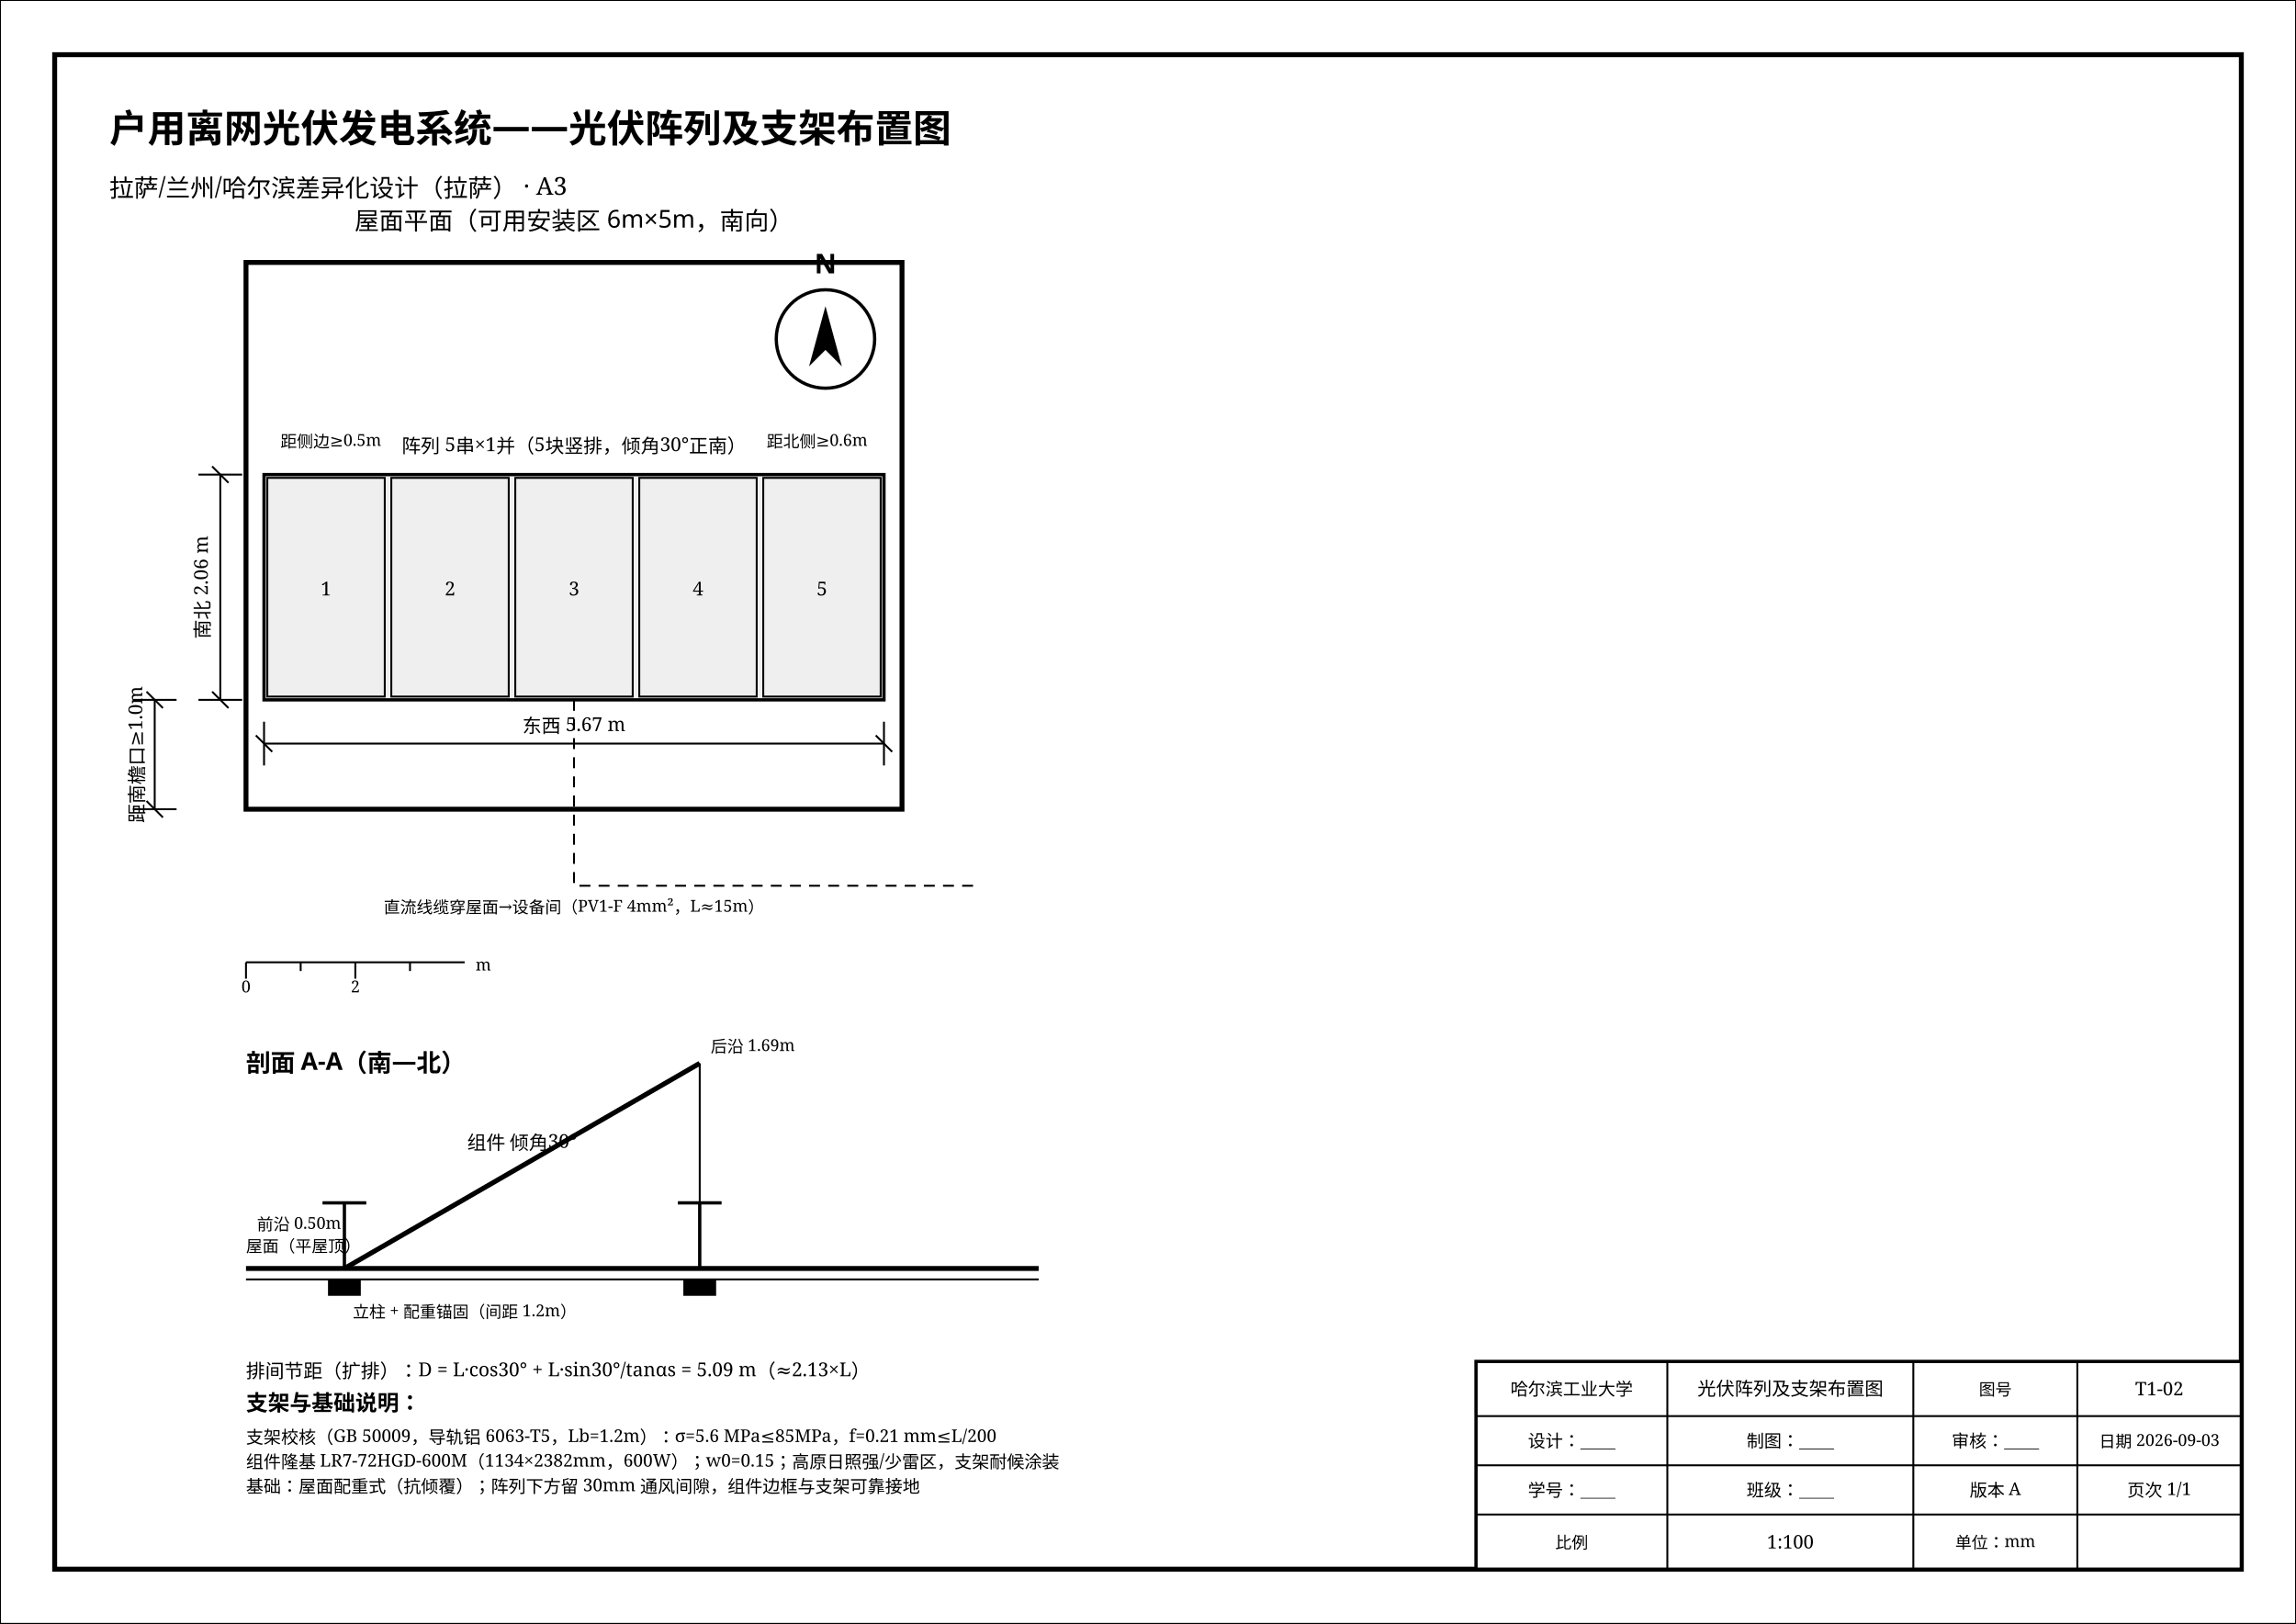
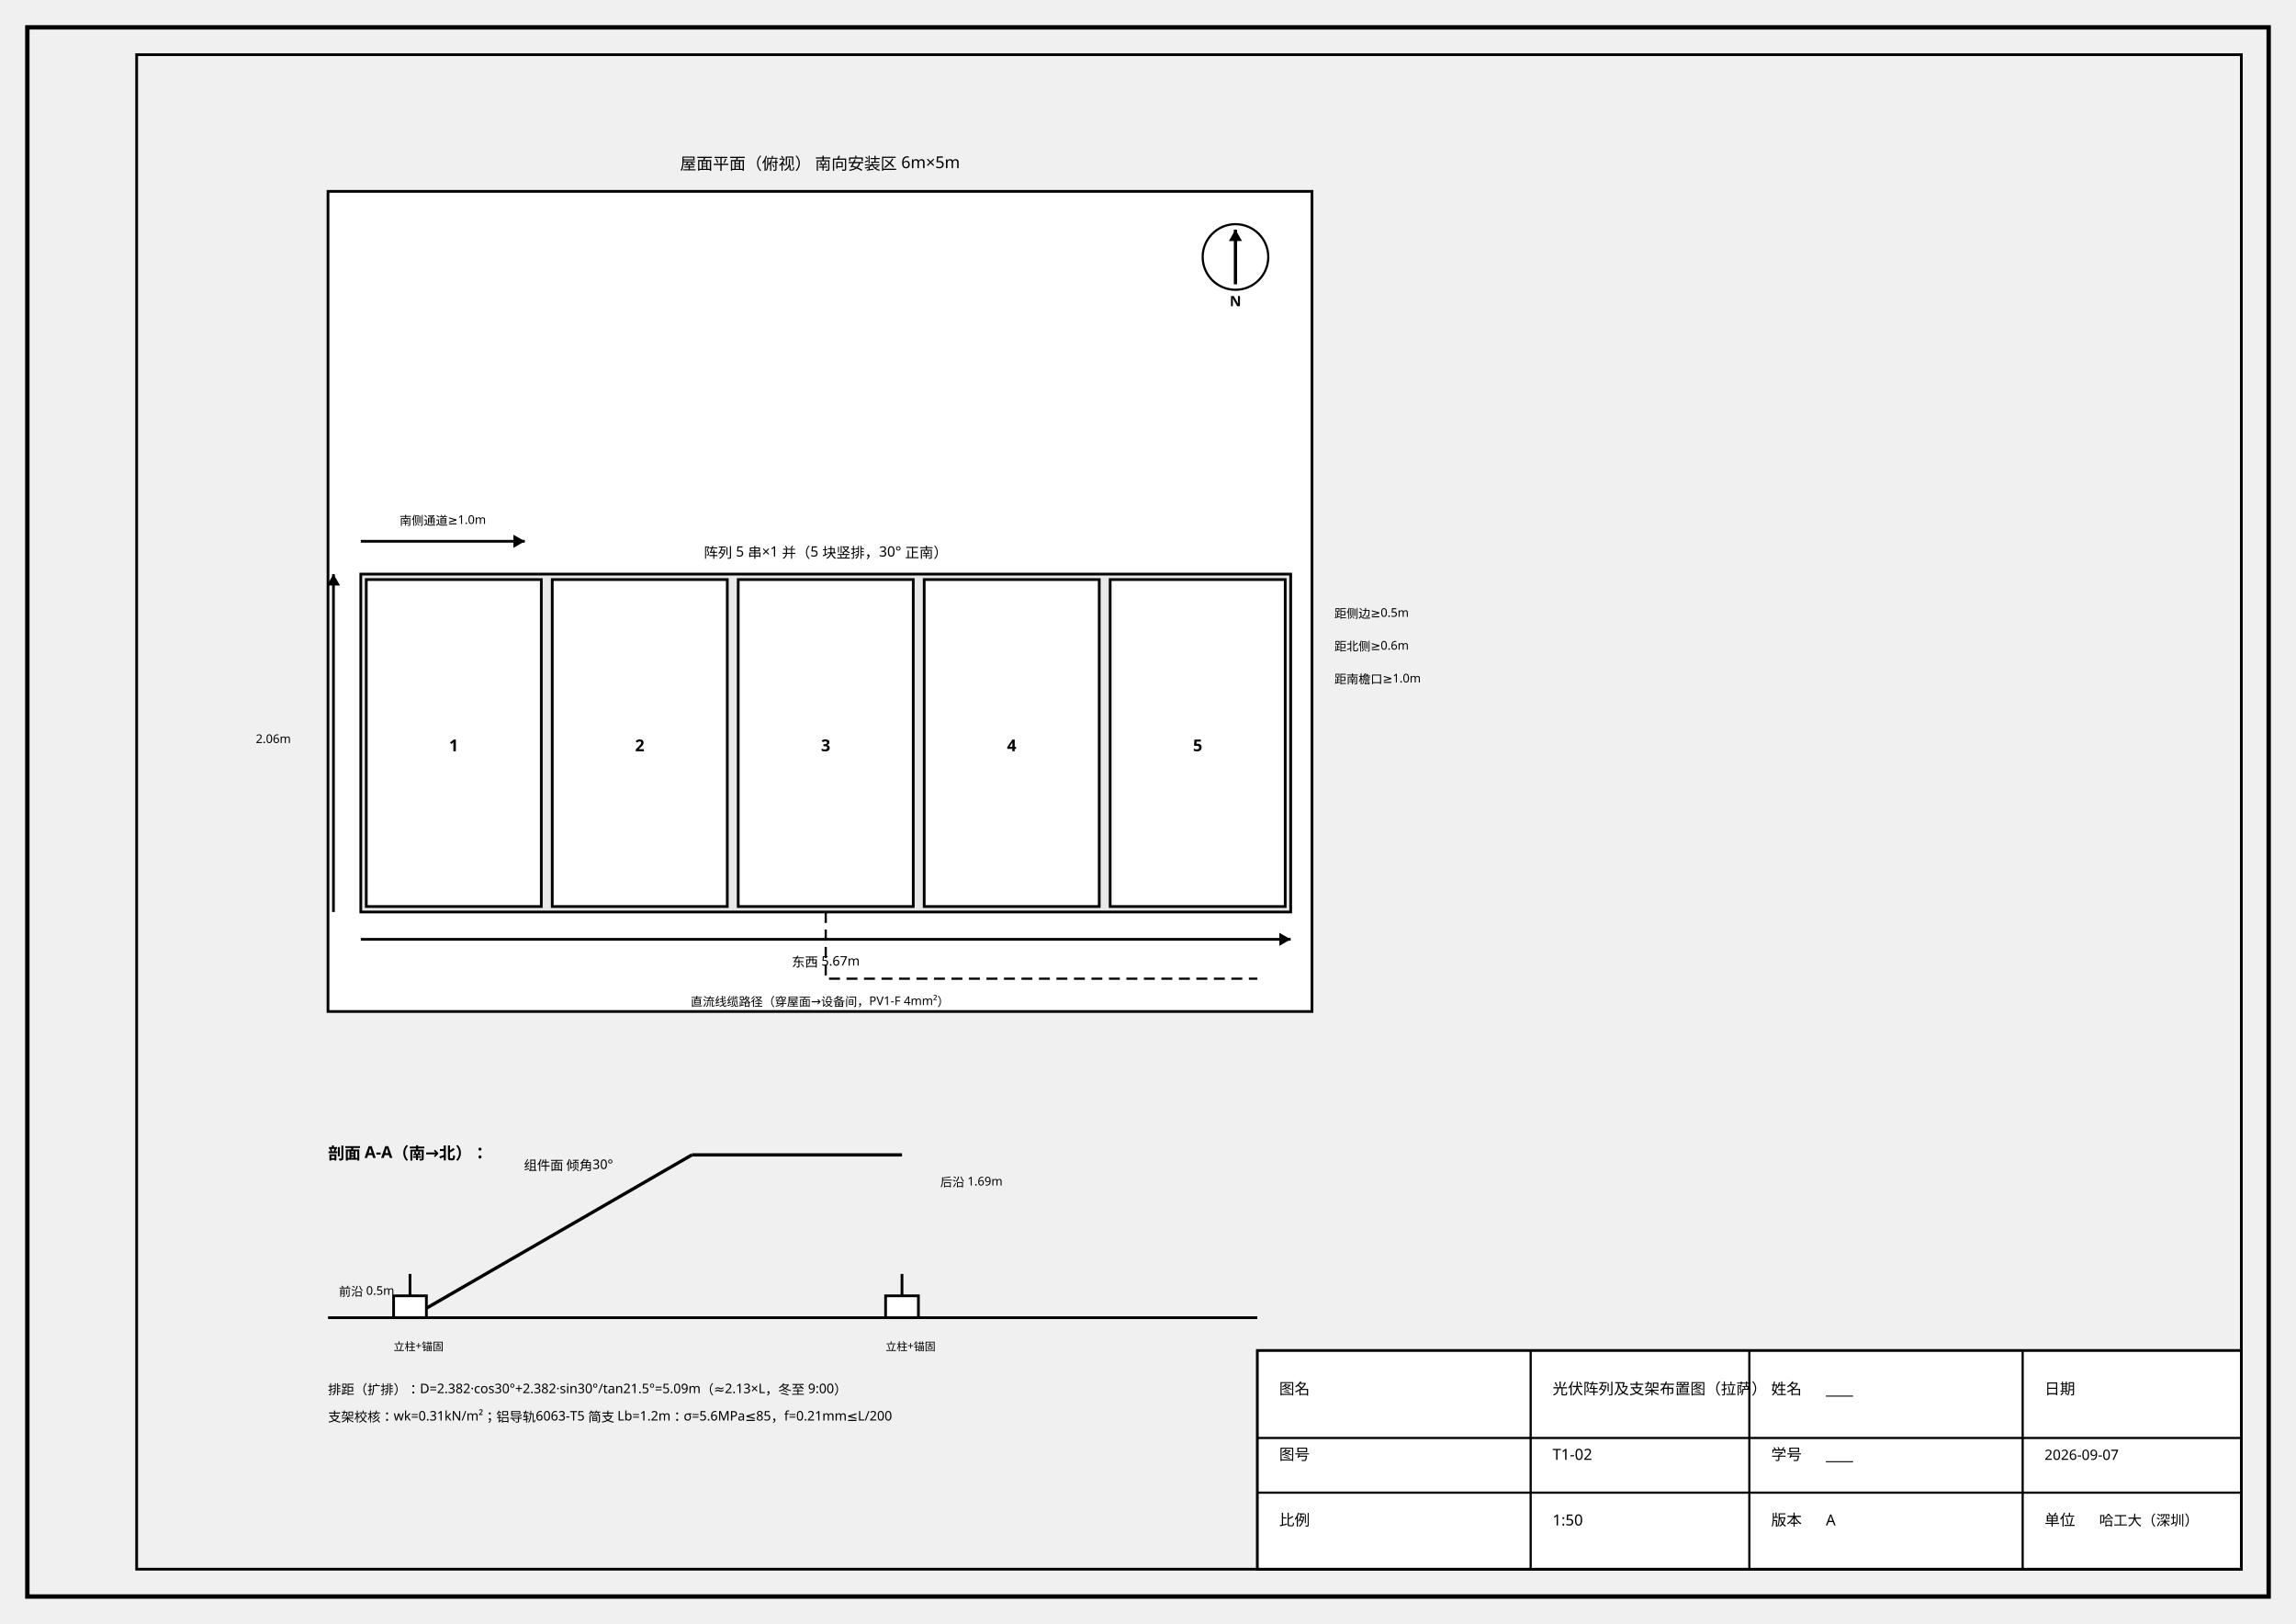
- <svg xmlns="http://www.w3.org/2000/svg" width="420" height="297" viewBox="0 0 420 297">
-   <style>text{font-family:FangSong,SimSun,serif;} .t{font-family:SimHei,FangSong,sans-serif;} .wb{stroke:black;stroke-width:0.9;fill:none;} .wm{stroke:black;stroke-width:0.6;fill:none;} .wf{stroke:black;stroke-width:0.35;fill:none;} .fillw{fill:white;stroke:black;} .dc{stroke-dasharray:6,3;stroke:black;fill:none;} .pe{stroke-dasharray:4,2;stroke:black;fill:none;} text{fill:black;}</style>
-   <rect x="0" y="0" width="420" height="297" fill="white" stroke="black" stroke-width="0.35" />
-   <rect x="10" y="10" width="400" height="277" fill="none" stroke="black" stroke-width="0.9" />
-   <text x="20" y="26" class="t" font-size="7" font-weight="bold">户用离网光伏发电系统——光伏阵列及支架布置图</text>
-   <text x="20" y="36" font-size="4.5">拉萨/兰州/哈尔滨差异化设计（拉萨） · A3</text>
-   <rect x="270" y="249" width="140" height="38" fill="white" stroke="black" stroke-width="0.6" />
-   <line x1="270" y1="249" x2="270" y2="287" stroke="black" stroke-width="0.35" />
-   <line x1="305" y1="249" x2="305" y2="287" stroke="black" stroke-width="0.35" />
-   <line x1="350" y1="249" x2="350" y2="287" stroke="black" stroke-width="0.35" />
-   <line x1="380" y1="249" x2="380" y2="287" stroke="black" stroke-width="0.35" />
-   <line x1="270" y1="249" x2="410" y2="249" stroke="black" stroke-width="0.35" />
-   <line x1="270" y1="259" x2="410" y2="259" stroke="black" stroke-width="0.35" />
-   <line x1="270" y1="268" x2="410" y2="268" stroke="black" stroke-width="0.35" />
-   <line x1="270" y1="277" x2="410" y2="277" stroke="black" stroke-width="0.35" />
-   <text x="287.5" y="255.2" font-size="3.2" text-anchor="middle" class="">哈尔滨工业大学</text>
-   <text x="327.5" y="255.2" font-size="3.4" text-anchor="middle" class="t">光伏阵列及支架布置图</text>
-   <text x="365.0" y="255.2" font-size="3" text-anchor="middle" class="">图号</text>
-   <text x="395.0" y="255.2" font-size="3.4" text-anchor="middle" class="">T1-02</text>
-   <text x="287.5" y="264.7" font-size="3.2" text-anchor="middle" class="">设计：＿＿</text>
-   <text x="327.5" y="264.7" font-size="3.2" text-anchor="middle" class="">制图：＿＿</text>
-   <text x="365.0" y="264.7" font-size="3.2" text-anchor="middle" class="">审核：＿＿</text>
-   <text x="395.0" y="264.7" font-size="3" text-anchor="middle" class="">日期 2026-09-03</text>
-   <text x="287.5" y="273.7" font-size="3.2" text-anchor="middle" class="">学号：＿＿</text>
-   <text x="327.5" y="273.7" font-size="3.2" text-anchor="middle" class="">班级：＿＿</text>
-   <text x="365.0" y="273.7" font-size="3.2" text-anchor="middle" class="">版本 A</text>
-   <text x="395.0" y="273.7" font-size="3.2" text-anchor="middle" class="">页次 1/1</text>
-   <text x="287.5" y="283.2" font-size="3" text-anchor="middle" class="">比例</text>
-   <text x="327.5" y="283.2" font-size="3.4" text-anchor="middle" class="">1:100</text>
-   <text x="365.0" y="283.2" font-size="3" text-anchor="middle" class="">单位：mm</text>
-   <text x="395.0" y="283.2" font-size="3" text-anchor="middle" class="" />
-   <rect x="45" y="48" width="120" height="100" class="wb" />
-   <text x="105.0" y="42" font-size="4.5" class="t" text-anchor="middle">屋面平面（可用安装区 6m×5m，南向）</text>
-   <circle cx="151" cy="62" r="9" fill="white" stroke="black" stroke-width="0.6" />
-   <polygon points="151,56 148,67 151,64 154,67" fill="black" />
-   <text x="151" y="50" font-size="5" text-anchor="middle" class="t" font-weight="bold">N</text>
-   <rect x="48.3" y="86.8" width="113.4" height="41.2" fill="#efefef" stroke="black" stroke-width="0.6" />
-   <rect x="48.9" y="87.4" width="21.48" height="40.0" class="wf" />
-   <text x="59.64" y="108.9" font-size="3.5" text-anchor="middle">1</text>
-   <rect x="71.58" y="87.4" width="21.48" height="40.0" class="wf" />
-   <text x="82.32" y="108.9" font-size="3.5" text-anchor="middle">2</text>
-   <rect x="94.26" y="87.4" width="21.48" height="40.0" class="wf" />
-   <text x="105.0" y="108.9" font-size="3.5" text-anchor="middle">3</text>
-   <rect x="116.94" y="87.4" width="21.48" height="40.0" class="wf" />
-   <text x="127.68" y="108.9" font-size="3.5" text-anchor="middle">4</text>
-   <rect x="139.62" y="87.4" width="21.48" height="40.0" class="wf" />
-   <text x="150.36" y="108.9" font-size="3.5" text-anchor="middle">5</text>
-   <text x="105.0" y="82.8" font-size="3.5" text-anchor="middle">阵列 5串×1并（5块竖排，倾角30°正南）</text>
-   <line x1="48.3" y1="132.0" x2="48.3" y2="140.0" class="wf" />
-   <line x1="161.7" y1="132.0" x2="161.7" y2="140.0" class="wf" />
-   <line x1="48.3" y1="136.0" x2="161.7" y2="136.0" class="wf" />
-   <line x1="46.8" y1="134.5" x2="49.8" y2="137.5" class="wf" />
-   <line x1="160.2" y1="134.5" x2="163.2" y2="137.5" class="wf" />
-   <text x="105.0" y="134.0" font-size="3.5" text-anchor="middle">东西 5.67 m</text>
-   <line x1="36.3" y1="86.8" x2="44.3" y2="86.8" class="wf" />
-   <line x1="36.3" y1="128.0" x2="44.3" y2="128.0" class="wf" />
-   <line x1="40.3" y1="86.8" x2="40.3" y2="128.0" class="wf" />
-   <line x1="38.8" y1="85.3" x2="41.8" y2="88.3" class="wf" />
-   <line x1="38.8" y1="126.5" x2="41.8" y2="129.5" class="wf" />
-   <text x="38.3" y="107.4" font-size="3.5" text-anchor="middle" transform="rotate(-90 38.3 107.4)">南北 2.06 m</text>
-   <line x1="24.3" y1="128.0" x2="32.3" y2="128.0" class="wf" />
-   <line x1="24.3" y1="148" x2="32.3" y2="148" class="wf" />
-   <line x1="28.3" y1="128.0" x2="28.3" y2="148" class="wf" />
-   <line x1="26.8" y1="126.5" x2="29.8" y2="129.5" class="wf" />
-   <line x1="26.8" y1="146.5" x2="29.8" y2="149.5" class="wf" />
-   <text x="26.3" y="138.0" font-size="3.5" text-anchor="middle" transform="rotate(-90 26.3 138.0)">距南檐口≥1.0m</text>
-   <text x="51.3" y="81.8" font-size="3" text-anchor="start">距侧边≥0.5m</text>
-   <text x="158.7" y="81.8" font-size="3" text-anchor="end">距北侧≥0.6m</text>
-   <path d="M 105.0 128.0 L 105.0 162 L 179 162" fill="none" stroke="black" stroke-width="0.35" stroke-dasharray="2,1.5" />
-   <text x="105.0" y="167" font-size="3" text-anchor="middle">直流线缆穿屋面→设备间（PV1-F 4mm²，L≈15m）</text>
-   <line x1="45.0" y1="176" x2="45.0" y2="179" class="wf" />
-   <text x="45.0" y="181.5" font-size="3" text-anchor="middle">0</text>
-   <line x1="55.0" y1="176" x2="55.0" y2="177.6" class="wf" />
-   <line x1="65.0" y1="176" x2="65.0" y2="179" class="wf" />
-   <text x="65.0" y="181.5" font-size="3" text-anchor="middle">2</text>
-   <line x1="75.0" y1="176" x2="75.0" y2="177.6" class="wf" />
-   <line x1="45" y1="176" x2="85" y2="176" class="wf" />
-   <text x="87" y="177.5" font-size="3" text-anchor="start">m</text>
-   <text x="45" y="196" class="t" font-size="4.5" font-weight="bold">剖面 A-A（南—北）</text>
-   <line x1="45" y1="232" x2="190" y2="232" class="wb" />
-   <line x1="45" y1="234" x2="190" y2="234" stroke="black" stroke-width="0.35" />
-   <text x="45" y="229" font-size="3" text-anchor="start">屋面（平屋顶）</text>
-   <line x1="63" y1="232" x2="128" y2="194.472" stroke="black" stroke-width="0.9" />
-   <line x1="128" y1="194.472" x2="128" y2="232" class="wf" />
-   <line x1="63" y1="232" x2="63" y2="226" class="wf" />
-   <text x="95.5" y="210.236" font-size="3.5" text-anchor="middle">组件 倾角30°</text>
-   <text x="47" y="225" font-size="3" text-anchor="start">前沿 0.50m</text>
-   <text x="130" y="192.472" font-size="3" text-anchor="start">后沿 1.69m</text>
-   <line x1="63" y1="232" x2="63" y2="220" stroke="black" stroke-width="0.6" />
-   <line x1="59" y1="220" x2="67" y2="220" stroke="black" stroke-width="0.6" />
-   <rect x="60" y="234" width="6" height="3" fill="black" />
-   <line x1="128" y1="232" x2="128" y2="220" stroke="black" stroke-width="0.6" />
-   <line x1="124" y1="220" x2="132" y2="220" stroke="black" stroke-width="0.6" />
-   <rect x="125" y="234" width="6" height="3" fill="black" />
-   <text x="85" y="241" font-size="3" text-anchor="middle">立柱 + 配重锚固（间距 1.2m）</text>
-   <text x="45" y="252" font-size="3.5">排间节距（扩排）：D = L·cos30° + L·sin30°/tanαs = 5.09 m（≈2.13×L）</text>
-   <text x="45" y="258" font-size="4" class="t" font-weight="bold">支架与基础说明：</text>
-   <text x="45" y="264" font-size="3.2">支架校核（GB 50009，导轨铝 6063-T5，Lb=1.2m）：σ=5.6 MPa≤85MPa，f=0.21 mm≤L/200</text>
-   <text x="45" y="268.5" font-size="3.2">组件隆基 LR7-72HGD-600M（1134×2382mm，600W）；w0=0.15；高原日照强/少雷区，支架耐候涂装</text>
-   <text x="45" y="273.0" font-size="3.2">基础：屋面配重式（抗倾覆）；阵列下方留 30mm 通风间隙，组件边框与支架可靠接地</text>
+ <svg xmlns="http://www.w3.org/2000/svg" width="420mm" height="297mm" viewBox="0 0 420 297" font-family="Microsoft YaHei, SimHei, sans-serif">
+   <rect x="5" y="5" width="410" height="287" fill="none" stroke="black" stroke-width="0.8" />
+   <rect x="25" y="10" width="385" height="277" fill="none" stroke="black" stroke-width="0.5" />
+   <rect x="230" y="247" width="180" height="40" fill="white" stroke="black" stroke-width="0.5" />
+   <line x1="280" y1="247" x2="280" y2="287" stroke="black" stroke-width="0.4" />
+   <line x1="320" y1="247" x2="320" y2="287" stroke="black" stroke-width="0.4" />
+   <line x1="370" y1="247" x2="370" y2="287" stroke="black" stroke-width="0.4" />
+   <line x1="230" y1="263" x2="410" y2="263" stroke="black" stroke-width="0.4" />
+   <line x1="230" y1="273" x2="410" y2="273" stroke="black" stroke-width="0.4" />
+   <text x="234" y="255" font-size="2.8" text-anchor="start">图名</text>
+   <text x="284" y="255" font-size="2.8" text-anchor="start">光伏阵列及支架布置图（拉萨）</text>
+   <text x="234" y="267" font-size="2.8" text-anchor="start">图号</text>
+   <text x="284" y="267" font-size="2.8" text-anchor="start">T1-02</text>
+   <text x="234" y="279" font-size="2.8" text-anchor="start">比例</text>
+   <text x="284" y="279" font-size="2.8" text-anchor="start">1:50</text>
+   <text x="324" y="255" font-size="2.8" text-anchor="start">姓名</text>
+   <text x="324" y="267" font-size="2.8" text-anchor="start">学号</text>
+   <text x="324" y="279" font-size="2.8" text-anchor="start">版本</text>
+   <text x="334" y="255" font-size="2.8" text-anchor="start">____</text>
+   <text x="334" y="267" font-size="2.8" text-anchor="start">____</text>
+   <text x="334" y="279" font-size="2.8" text-anchor="start">A</text>
+   <text x="374" y="255" font-size="2.8" text-anchor="start">日期</text>
+   <text x="374" y="267" font-size="2.6" text-anchor="start">2026-09-07</text>
+   <text x="374" y="279" font-size="2.8" text-anchor="start">单位</text>
+   <text x="384" y="279" font-size="2.6" text-anchor="start">哈工大（深圳）</text>
+   <rect x="60" y="35" width="180" height="150" fill="white" stroke="black" stroke-width="0.5" />
+   <text x="150.0" y="31" font-size="3.0" text-anchor="middle" fill="black">屋面平面（俯视） 南向安装区 6m×5m</text>
+   <circle cx="226" cy="47" r="6" fill="white" stroke="black" stroke-width="0.4" />
+   <line x1="226" y1="52" x2="226" y2="42" stroke="black" stroke-width="0.6" />
+   <polygon points="226,42 227.2,44.078 224.8,44.078" fill="black" />
+   <text x="226" y="56" font-size="2.6" text-anchor="middle" fill="black" font-weight="bold">N</text>
+   <rect x="66" y="105" width="170.1" height="61.8" fill="#e8e8e8" stroke="black" stroke-width="0.5" />
+   <rect x="67.0" y="106" width="32.02" height="59.8" fill="white" stroke="black" stroke-width="0.5" />
+   <text x="83.01" y="137.4" font-size="3.0" text-anchor="middle" fill="black" font-weight="bold">1</text>
+   <rect x="101.02" y="106" width="32.02" height="59.8" fill="white" stroke="black" stroke-width="0.5" />
+   <text x="117.03" y="137.4" font-size="3.0" text-anchor="middle" fill="black" font-weight="bold">2</text>
+   <rect x="135.04" y="106" width="32.02" height="59.8" fill="white" stroke="black" stroke-width="0.5" />
+   <text x="151.05" y="137.4" font-size="3.0" text-anchor="middle" fill="black" font-weight="bold">3</text>
+   <rect x="169.06" y="106" width="32.02" height="59.8" fill="white" stroke="black" stroke-width="0.5" />
+   <text x="185.07" y="137.4" font-size="3.0" text-anchor="middle" fill="black" font-weight="bold">4</text>
+   <rect x="203.08" y="106" width="32.02" height="59.8" fill="white" stroke="black" stroke-width="0.5" />
+   <text x="219.09" y="137.4" font-size="3.0" text-anchor="middle" fill="black" font-weight="bold">5</text>
+   <text x="151.05" y="102" font-size="2.6" text-anchor="middle" fill="black">阵列 5 串×1 并（5 块竖排，30° 正南）</text>
+   <line x1="66" y1="171.8" x2="236.1" y2="171.8" stroke="black" stroke-width="0.5" />
+   <polygon points="236.1,171.8 234.022,173.0 234.022,170.6" fill="black" />
+   <text x="151.05" y="176.8" font-size="2.4" text-anchor="middle" fill="black">东西 5.67m</text>
+   <line x1="61" y1="166.8" x2="61" y2="105" stroke="black" stroke-width="0.5" />
+   <polygon points="61,105 62.2,107.078 59.8,107.078" fill="black" />
+   <text x="50" y="135.9" font-size="2.2" text-anchor="middle" fill="black">2.06m</text>
+   <line x1="66" y1="99" x2="96" y2="99" stroke="black" stroke-width="0.5" />
+   <polygon points="96,99 93.922,100.2 93.922,97.8" fill="black" />
+   <text x="81" y="96" font-size="2.2" text-anchor="middle" fill="black">南侧通道≥1.0m</text>
+   <text x="244.1" y="113" font-size="2.2" text-anchor="start" fill="black">距侧边≥0.5m</text>
+   <text x="244.1" y="119" font-size="2.2" text-anchor="start" fill="black">距北侧≥0.6m</text>
+   <text x="244.1" y="125" font-size="2.2" text-anchor="start" fill="black">距南檐口≥1.0m</text>
+   <path d="M 151.05 166.8 L 151.05 179 L 230 179" fill="none" stroke="black" stroke-width="0.4" stroke-dasharray="2,1.2" />
+   <text x="150.0" y="184" font-size="2.2" text-anchor="middle" fill="black">直流线缆路径（穿屋面→设备间，PV1-F 4mm²）</text>
+   <text x="60" y="212" font-size="3.0" text-anchor="start" fill="black" font-weight="bold">剖面 A-A（南→北）：</text>
+   <line x1="60" y1="241" x2="230" y2="241" stroke="black" stroke-width="0.5" />
+   <line x1="75" y1="241" x2="126.57" y2="211.225" stroke="black" stroke-width="0.6" />
+   <line x1="126.57" y1="211.225" x2="165" y2="211.225" stroke="black" stroke-width="0.6" />
+   <text x="104" y="214" font-size="2.4" text-anchor="middle" fill="black">组件面 倾角30°</text>
+   <text x="62" y="237" font-size="2.2" text-anchor="start" fill="black">前沿 0.5m</text>
+   <text x="172" y="217" font-size="2.2" text-anchor="start" fill="black">后沿 1.69m</text>
+   <line x1="75" y1="241" x2="75" y2="233" stroke="black" stroke-width="0.5" />
+   <line x1="165" y1="241" x2="165" y2="233" stroke="black" stroke-width="0.5" />
+   <rect x="72" y="237" width="6" height="4" fill="white" stroke="black" stroke-width="0.5" />
+   <rect x="162" y="237" width="6" height="4" fill="white" stroke="black" stroke-width="0.5" />
+   <text x="72" y="247" font-size="2.0" text-anchor="start" fill="black">立柱+锚固</text>
+   <text x="162" y="247" font-size="2.0" text-anchor="start" fill="black">立柱+锚固</text>
+   <text x="60" y="255" font-size="2.4" text-anchor="start" fill="black">排距（扩排）：D=2.382·cos30°+2.382·sin30°/tan21.5°=5.09m（≈2.13×L，冬至 9:00）</text>
+   <text x="60" y="260" font-size="2.4" text-anchor="start" fill="black">支架校核：wk=0.31kN/m²；铝导轨6063-T5 简支 Lb=1.2m：σ=5.6MPa≤85，f=0.21mm≤L/200</text>
</svg>
